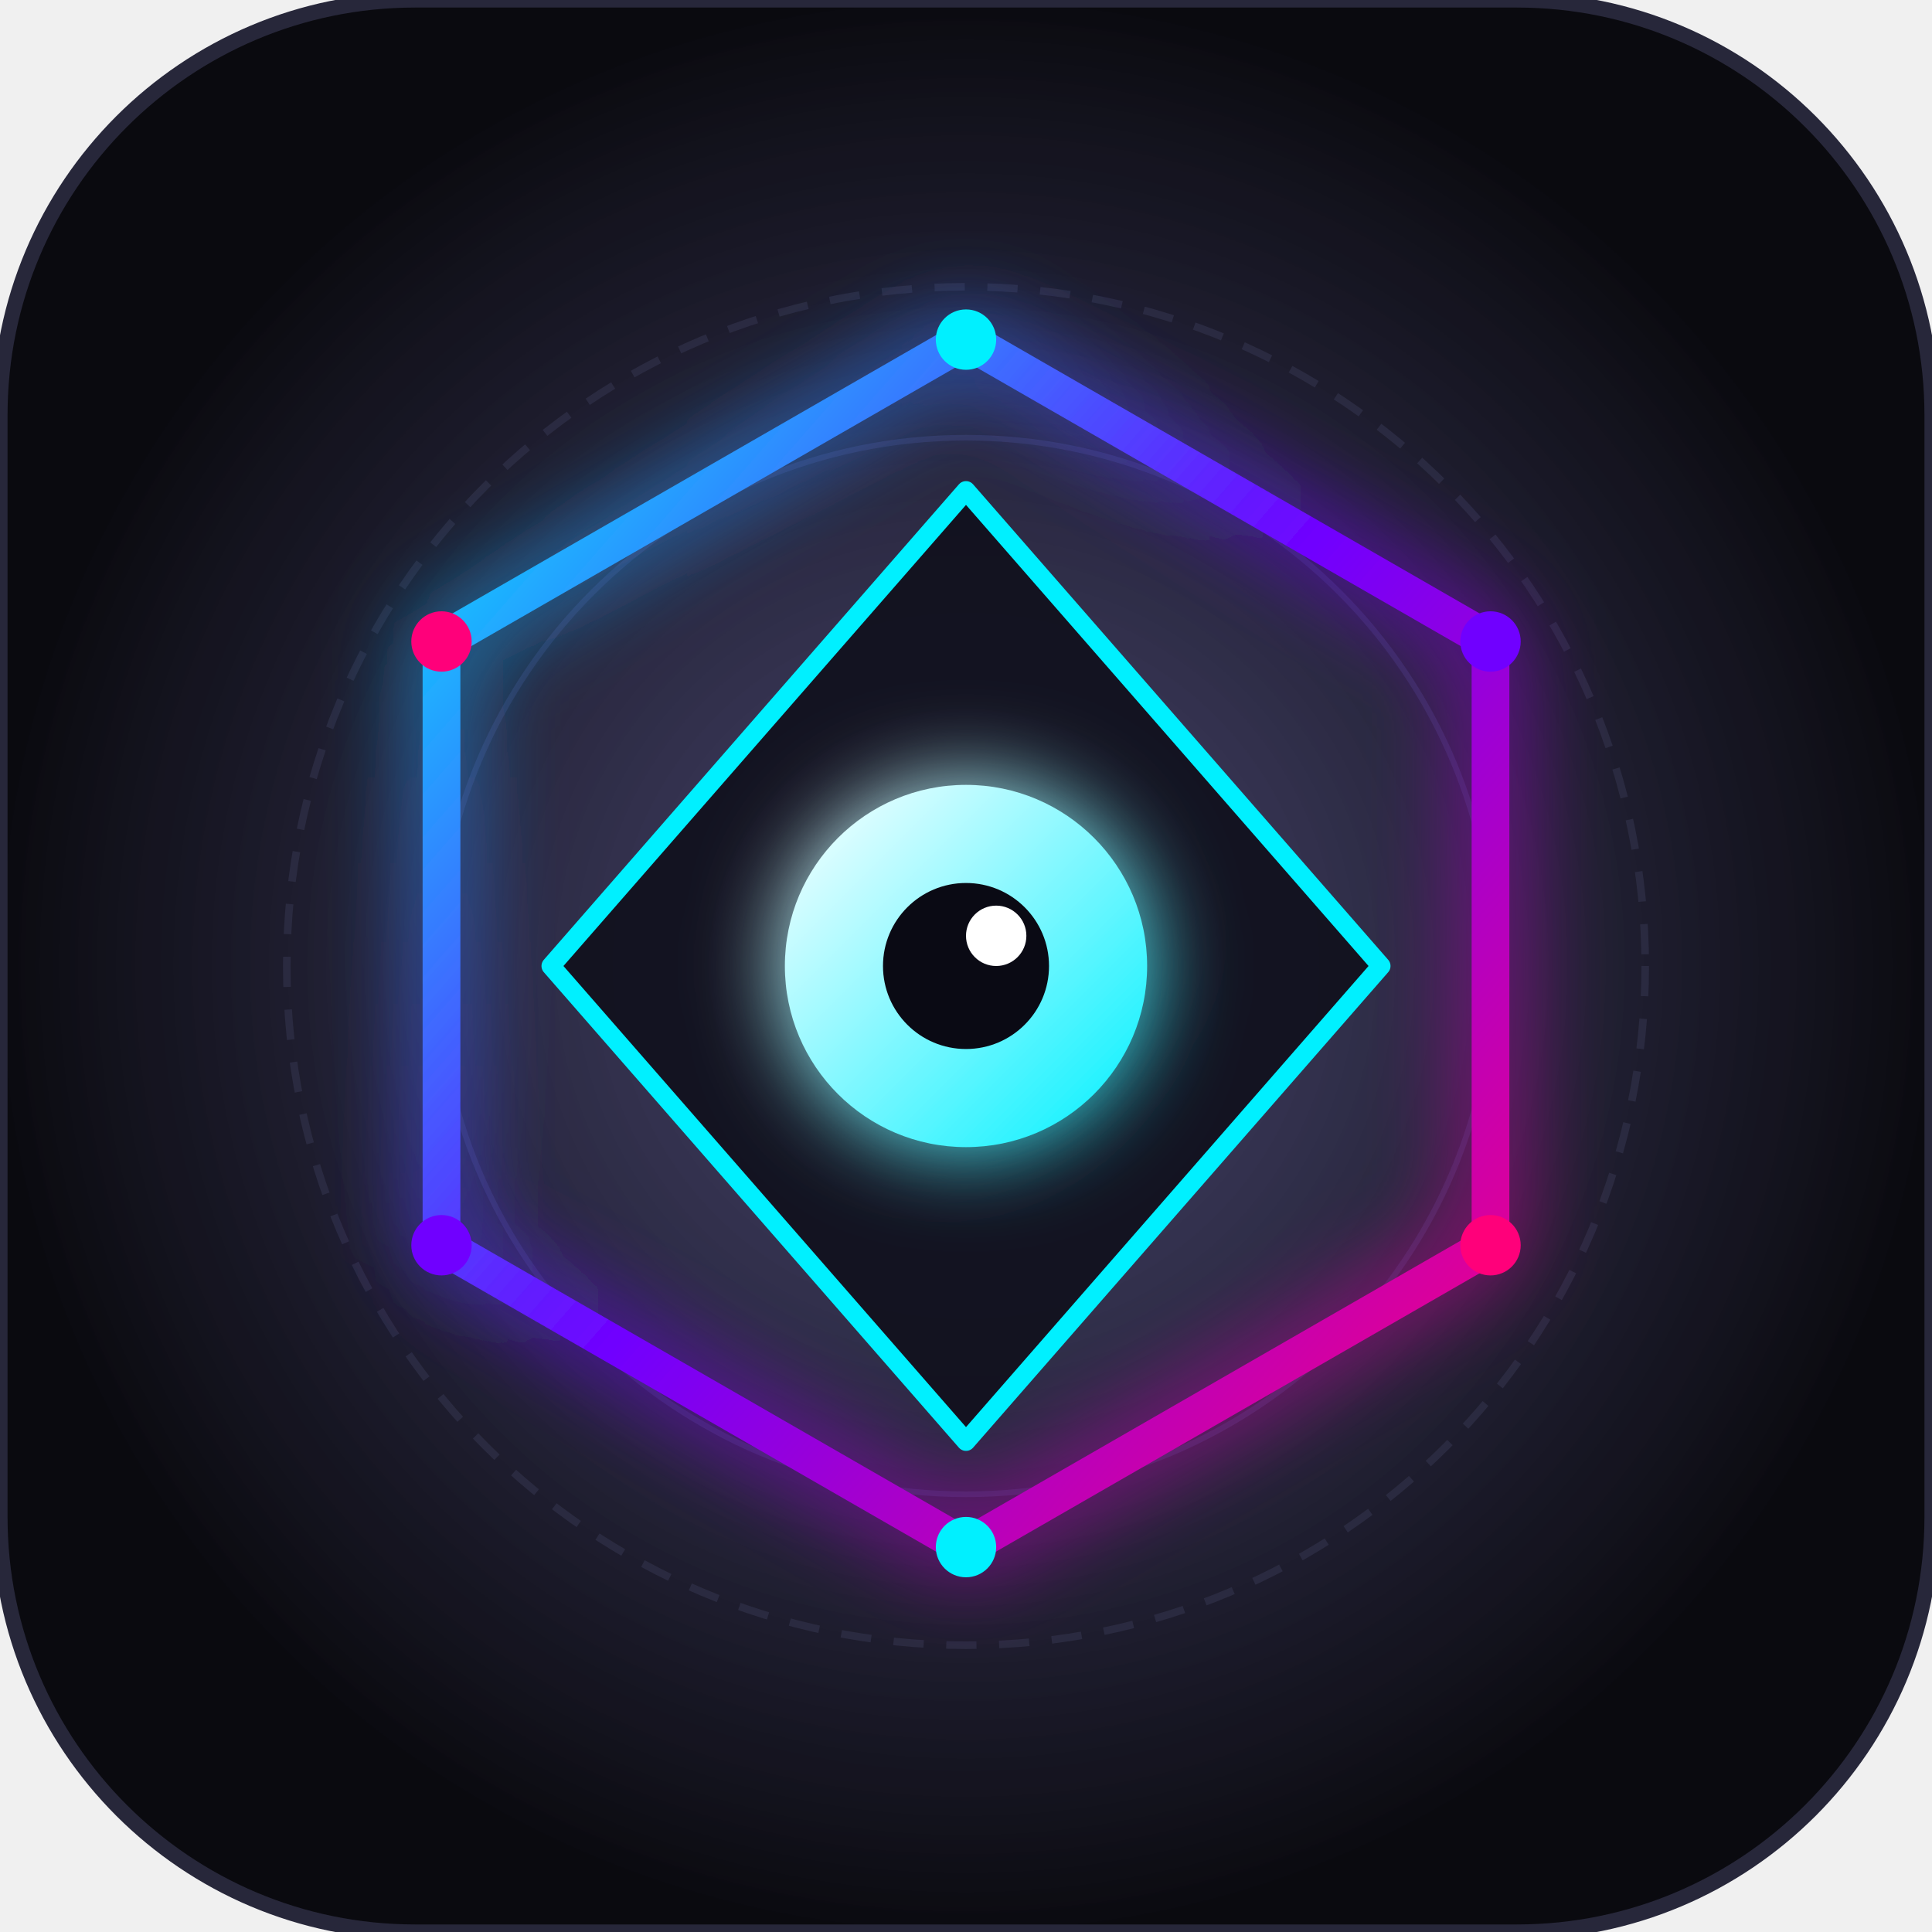
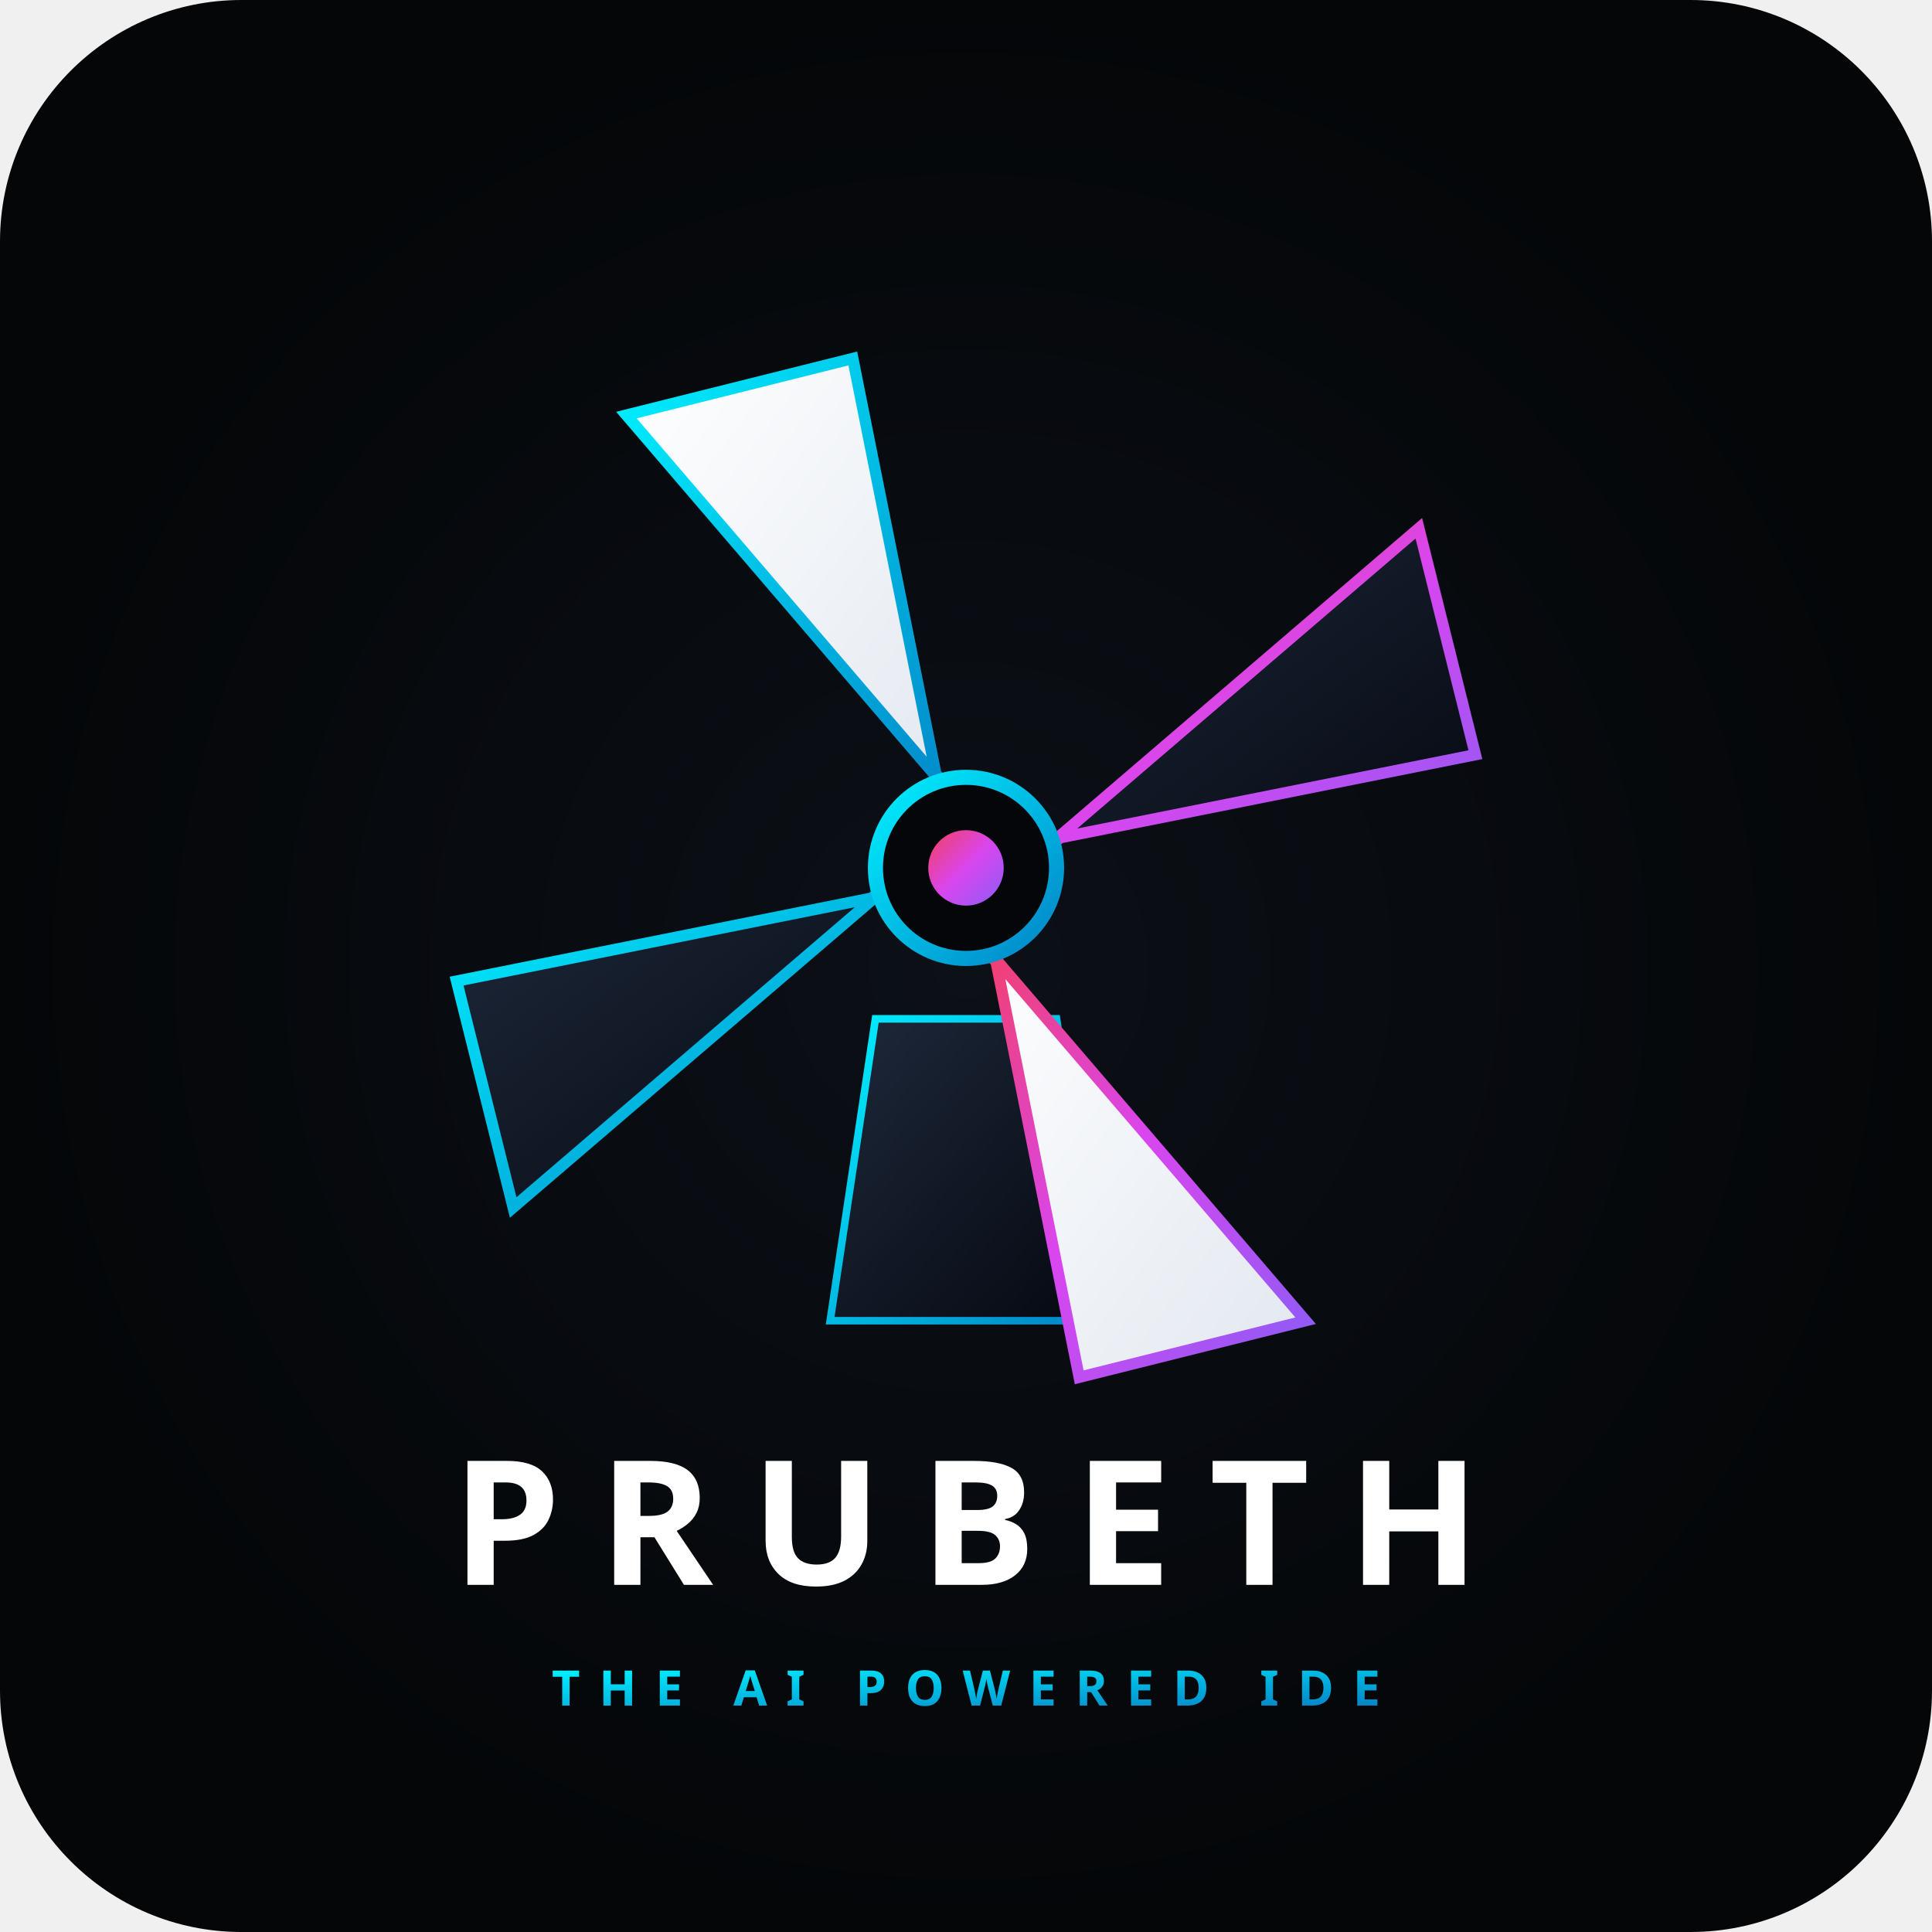
<svg xmlns="http://www.w3.org/2000/svg" viewBox="0 0 512 512" width="512" height="512">
  <defs>
-     <radialGradient id="bgGlow" cx="50%" cy="50%" r="50%">
-       <stop offset="0%" stop-color="#1e1b4b" stop-opacity="0.8" />
-       <stop offset="100%" stop-color="#0a0a0f" stop-opacity="1" />
+     <radialGradient id="bgObsidian" cx="50%" cy="50%" r="50%">
+       <stop offset="0%" stop-color="#0c1017" />
+       <stop offset="100%" stop-color="#040608" />
    </radialGradient>
-     <linearGradient id="neonCyan" x1="0%" y1="0%" x2="100%" y2="100%">
+     <linearGradient id="cyanAccent" x1="0%" y1="0%" x2="100%" y2="100%">
      <stop offset="0%" stop-color="#00F0FF" />
-       <stop offset="50%" stop-color="#7000FF" />
-       <stop offset="100%" stop-color="#FF007A" />
+       <stop offset="100%" stop-color="#0284C7" />
    </linearGradient>
-     <linearGradient id="coreGlow" x1="0%" y1="0%" x2="100%" y2="100%">
+     <linearGradient id="purpleAccent" x1="0%" y1="0%" x2="100%" y2="100%">
+       <stop offset="0%" stop-color="#F43F5E" />
+       <stop offset="50%" stop-color="#D946EF" />
+       <stop offset="100%" stop-color="#8B5CF6" />
+     </linearGradient>
+     <linearGradient id="whiteBlade" x1="0%" y1="0%" x2="100%" y2="100%">
      <stop offset="0%" stop-color="#FFFFFF" />
-       <stop offset="100%" stop-color="#00F0FF" />
+       <stop offset="100%" stop-color="#E2E8F0" />
    </linearGradient>
-     <filter id="neonBlur" x="-30%" y="-30%" width="160%" height="160%">
-       <feGaussianBlur stdDeviation="12" result="blur" />
-       <feMerge>
-         <feMergeNode in="blur" />
-         <feMergeNode in="SourceGraphic" />
-       </feMerge>
-     </filter>
+     <linearGradient id="blackBlade" x1="0%" y1="0%" x2="100%" y2="100%">
+       <stop offset="0%" stop-color="#1E293B" />
+       <stop offset="100%" stop-color="#050810" />
+     </linearGradient>
  </defs>
-   <rect width="512" height="512" rx="110" fill="url(#bgGlow)" stroke="#27273a" stroke-width="4" />
-   <circle cx="256" cy="256" r="180" fill="none" stroke="#2a2a40" stroke-width="2" stroke-dasharray="8 6" />
-   <circle cx="256" cy="256" r="140" fill="none" stroke="#333355" stroke-width="1.5" />
-   <polygon points="256,90 395,170 395,330 256,410 117,330 117,170" fill="none" stroke="url(#neonCyan)" stroke-width="10" stroke-linejoin="round" filter="url(#neonBlur)" />
-   <polygon points="256,130 366,256 256,382 146,256" fill="#10101c" fill-opacity="0.9" stroke="#00F0FF" stroke-width="5" stroke-linejoin="round" />
-   <circle cx="256" cy="256" r="48" fill="url(#coreGlow)" filter="url(#neonBlur)" />
-   <circle cx="256" cy="256" r="22" fill="#0A0A14" />
-   <circle cx="264" cy="248" r="8" fill="#FFFFFF" />
-   <circle cx="256" cy="90" r="8" fill="#00F0FF" />
-   <circle cx="395" cy="170" r="8" fill="#7000FF" />
-   <circle cx="395" cy="330" r="8" fill="#FF007A" />
-   <circle cx="256" cy="410" r="8" fill="#00F0FF" />
-   <circle cx="117" cy="330" r="8" fill="#7000FF" />
-   <circle cx="117" cy="170" r="8" fill="#FF007A" />
+   <rect width="512" height="512" rx="64" fill="url(#bgObsidian)" />
+   <path d="M 232,270 L 220,350 L 292,350 L 280,270 Z" fill="url(#blackBlade)" stroke="url(#cyanAccent)" stroke-width="2" />
+   <g transform="translate(256, 230)">
+     <path d="M 0,-15 L -90,-120 L -30,-135 L -8,-25 Z" fill="url(#whiteBlade)" stroke="url(#cyanAccent)" stroke-width="3" />
+     <path d="M 15,0 L 120,-90 L 135,-30 L 25,-8 Z" fill="url(#blackBlade)" stroke="url(#purpleAccent)" stroke-width="3" />
+     <path d="M 0,15 L 90,120 L 30,135 L 8,25 Z" fill="url(#whiteBlade)" stroke="url(#purpleAccent)" stroke-width="3" />
+     <path d="M -15,0 L -120,90 L -135,30 L -25,8 Z" fill="url(#blackBlade)" stroke="url(#cyanAccent)" stroke-width="3" />
+     <circle cx="0" cy="0" r="24" fill="#04060A" stroke="url(#cyanAccent)" stroke-width="4" />
+     <circle cx="0" cy="0" r="10" fill="url(#purpleAccent)" />
+   </g>
+   <text x="256" y="420" font-family="'Segoe UI', 'Montserrat', 'Helvetica Neue', sans-serif" font-size="46" font-weight="900" fill="#FFFFFF" text-anchor="middle" letter-spacing="10">PRUBETH</text>
+   <text x="256" y="452" font-family="'Segoe UI', sans-serif" font-size="13" font-weight="700" fill="url(#cyanAccent)" text-anchor="middle" letter-spacing="5">THE AI POWERED IDE</text>
</svg>
